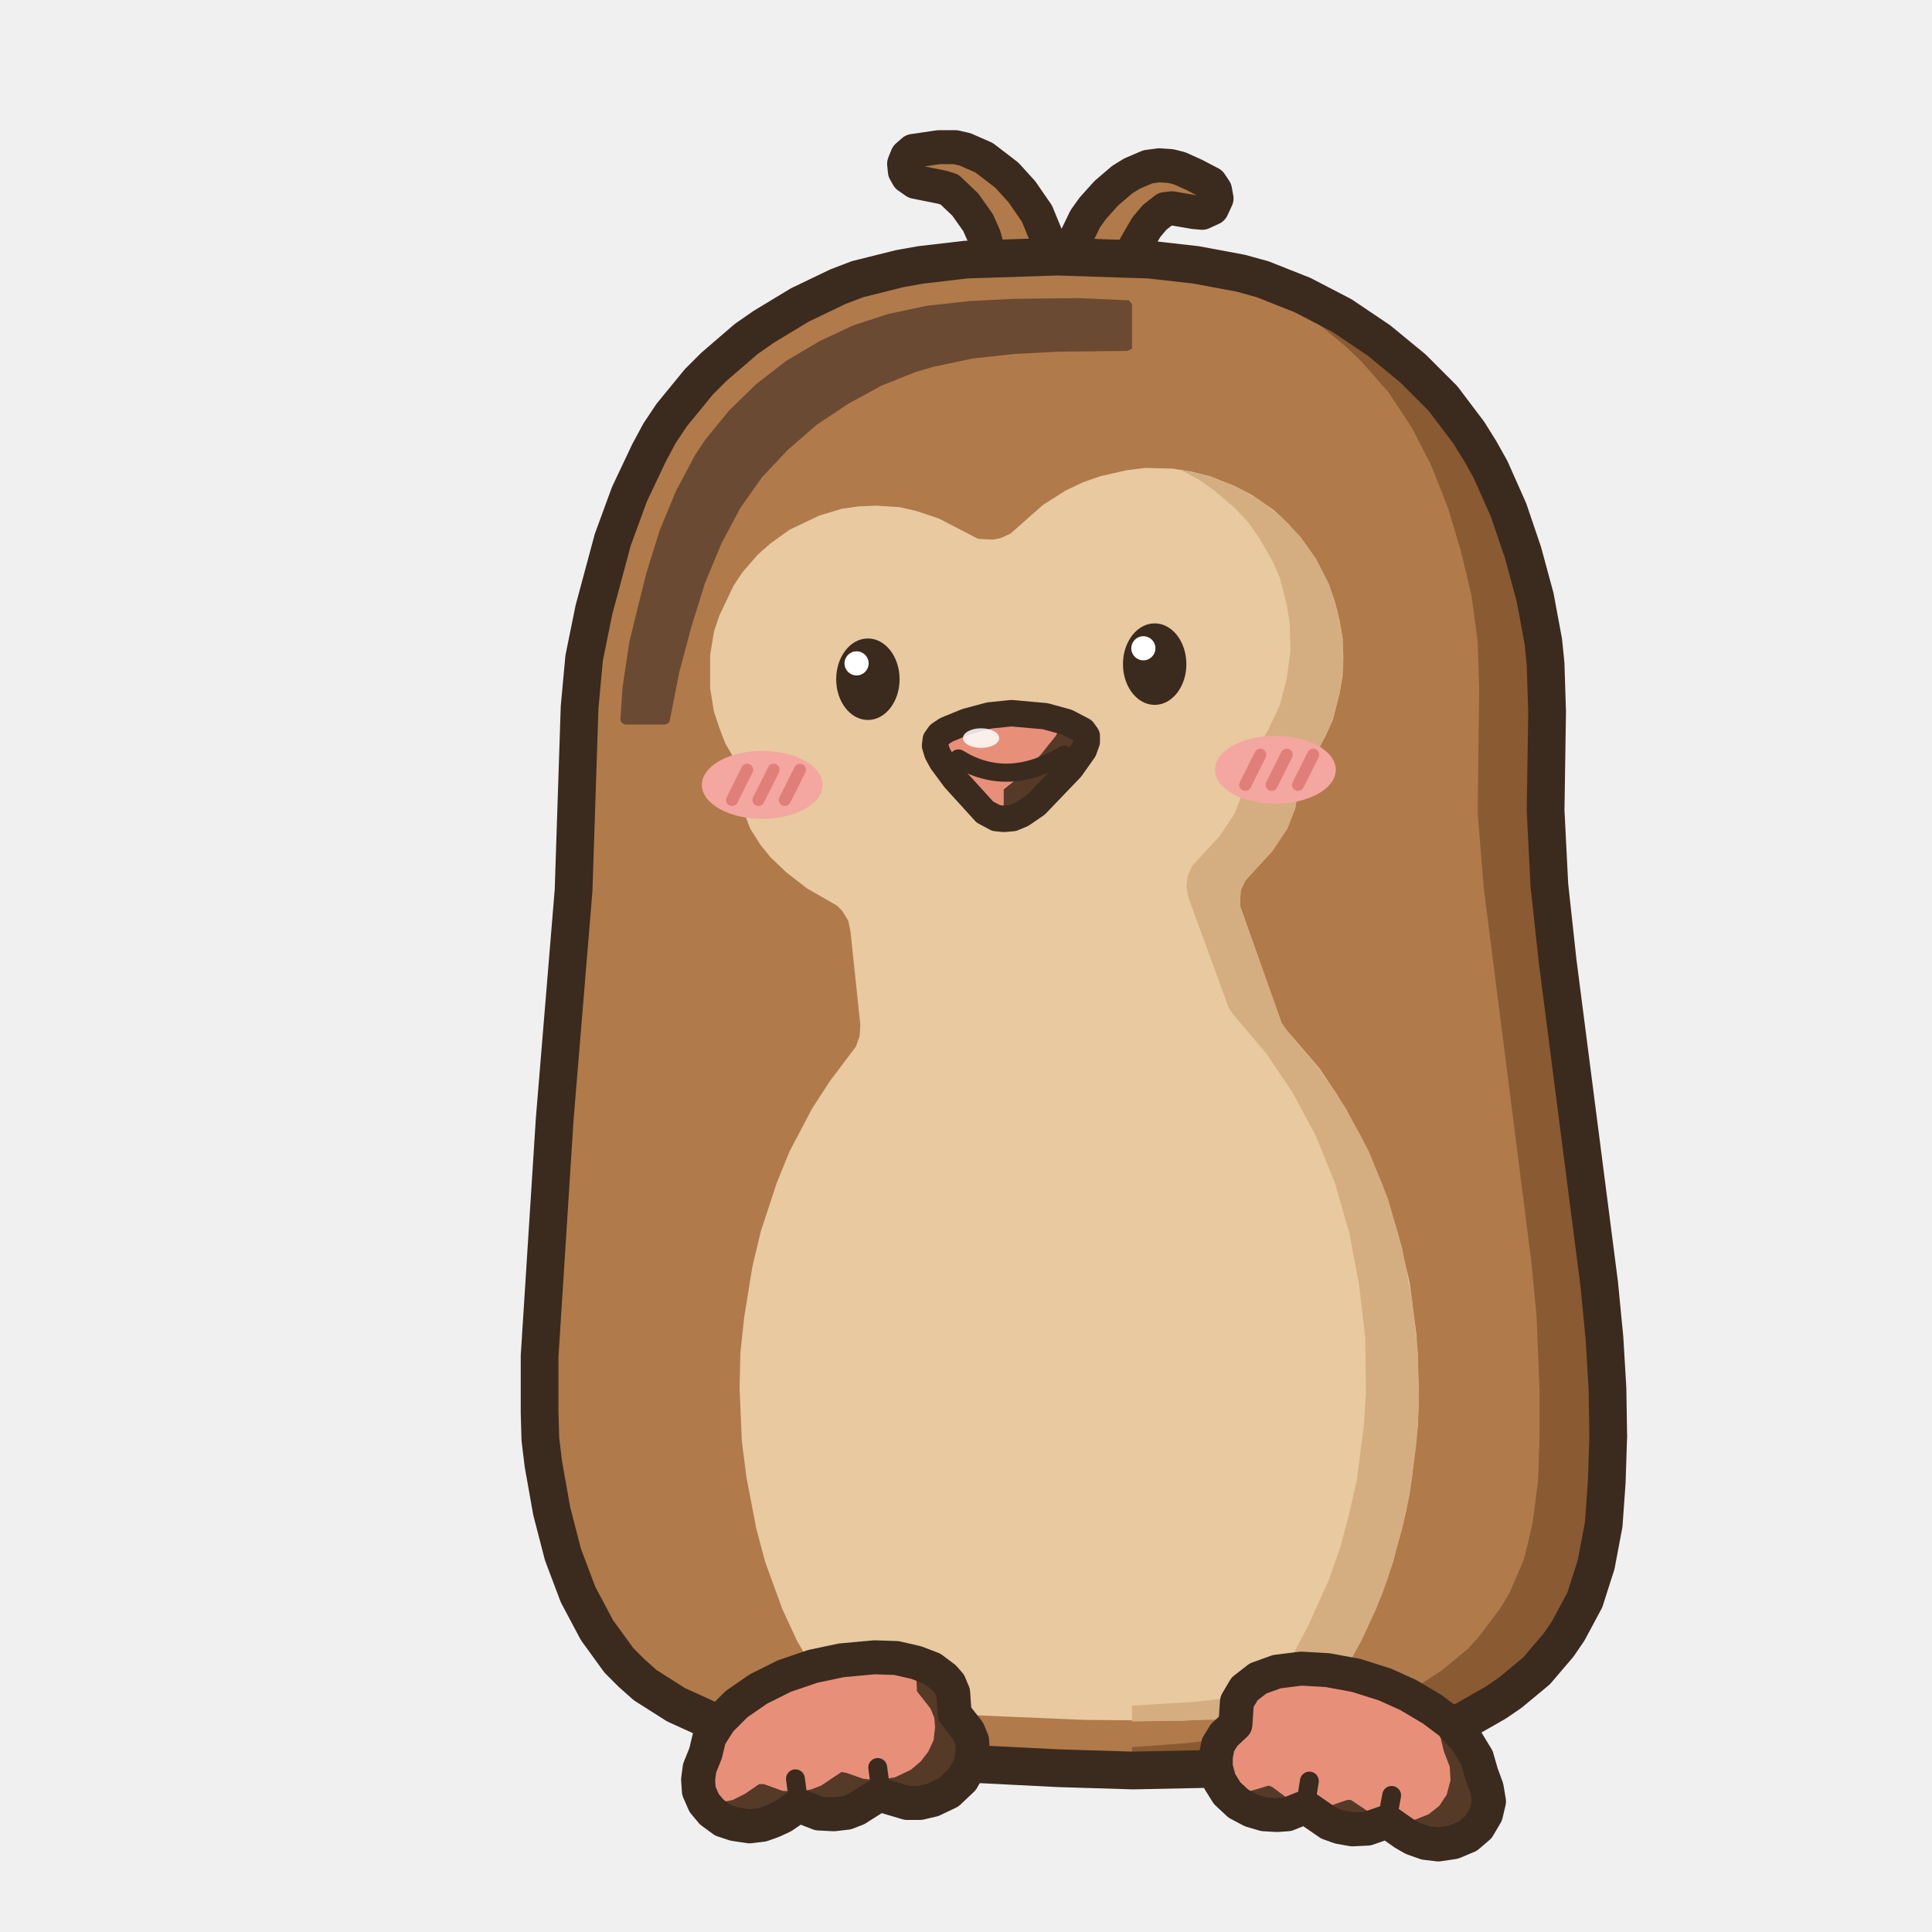
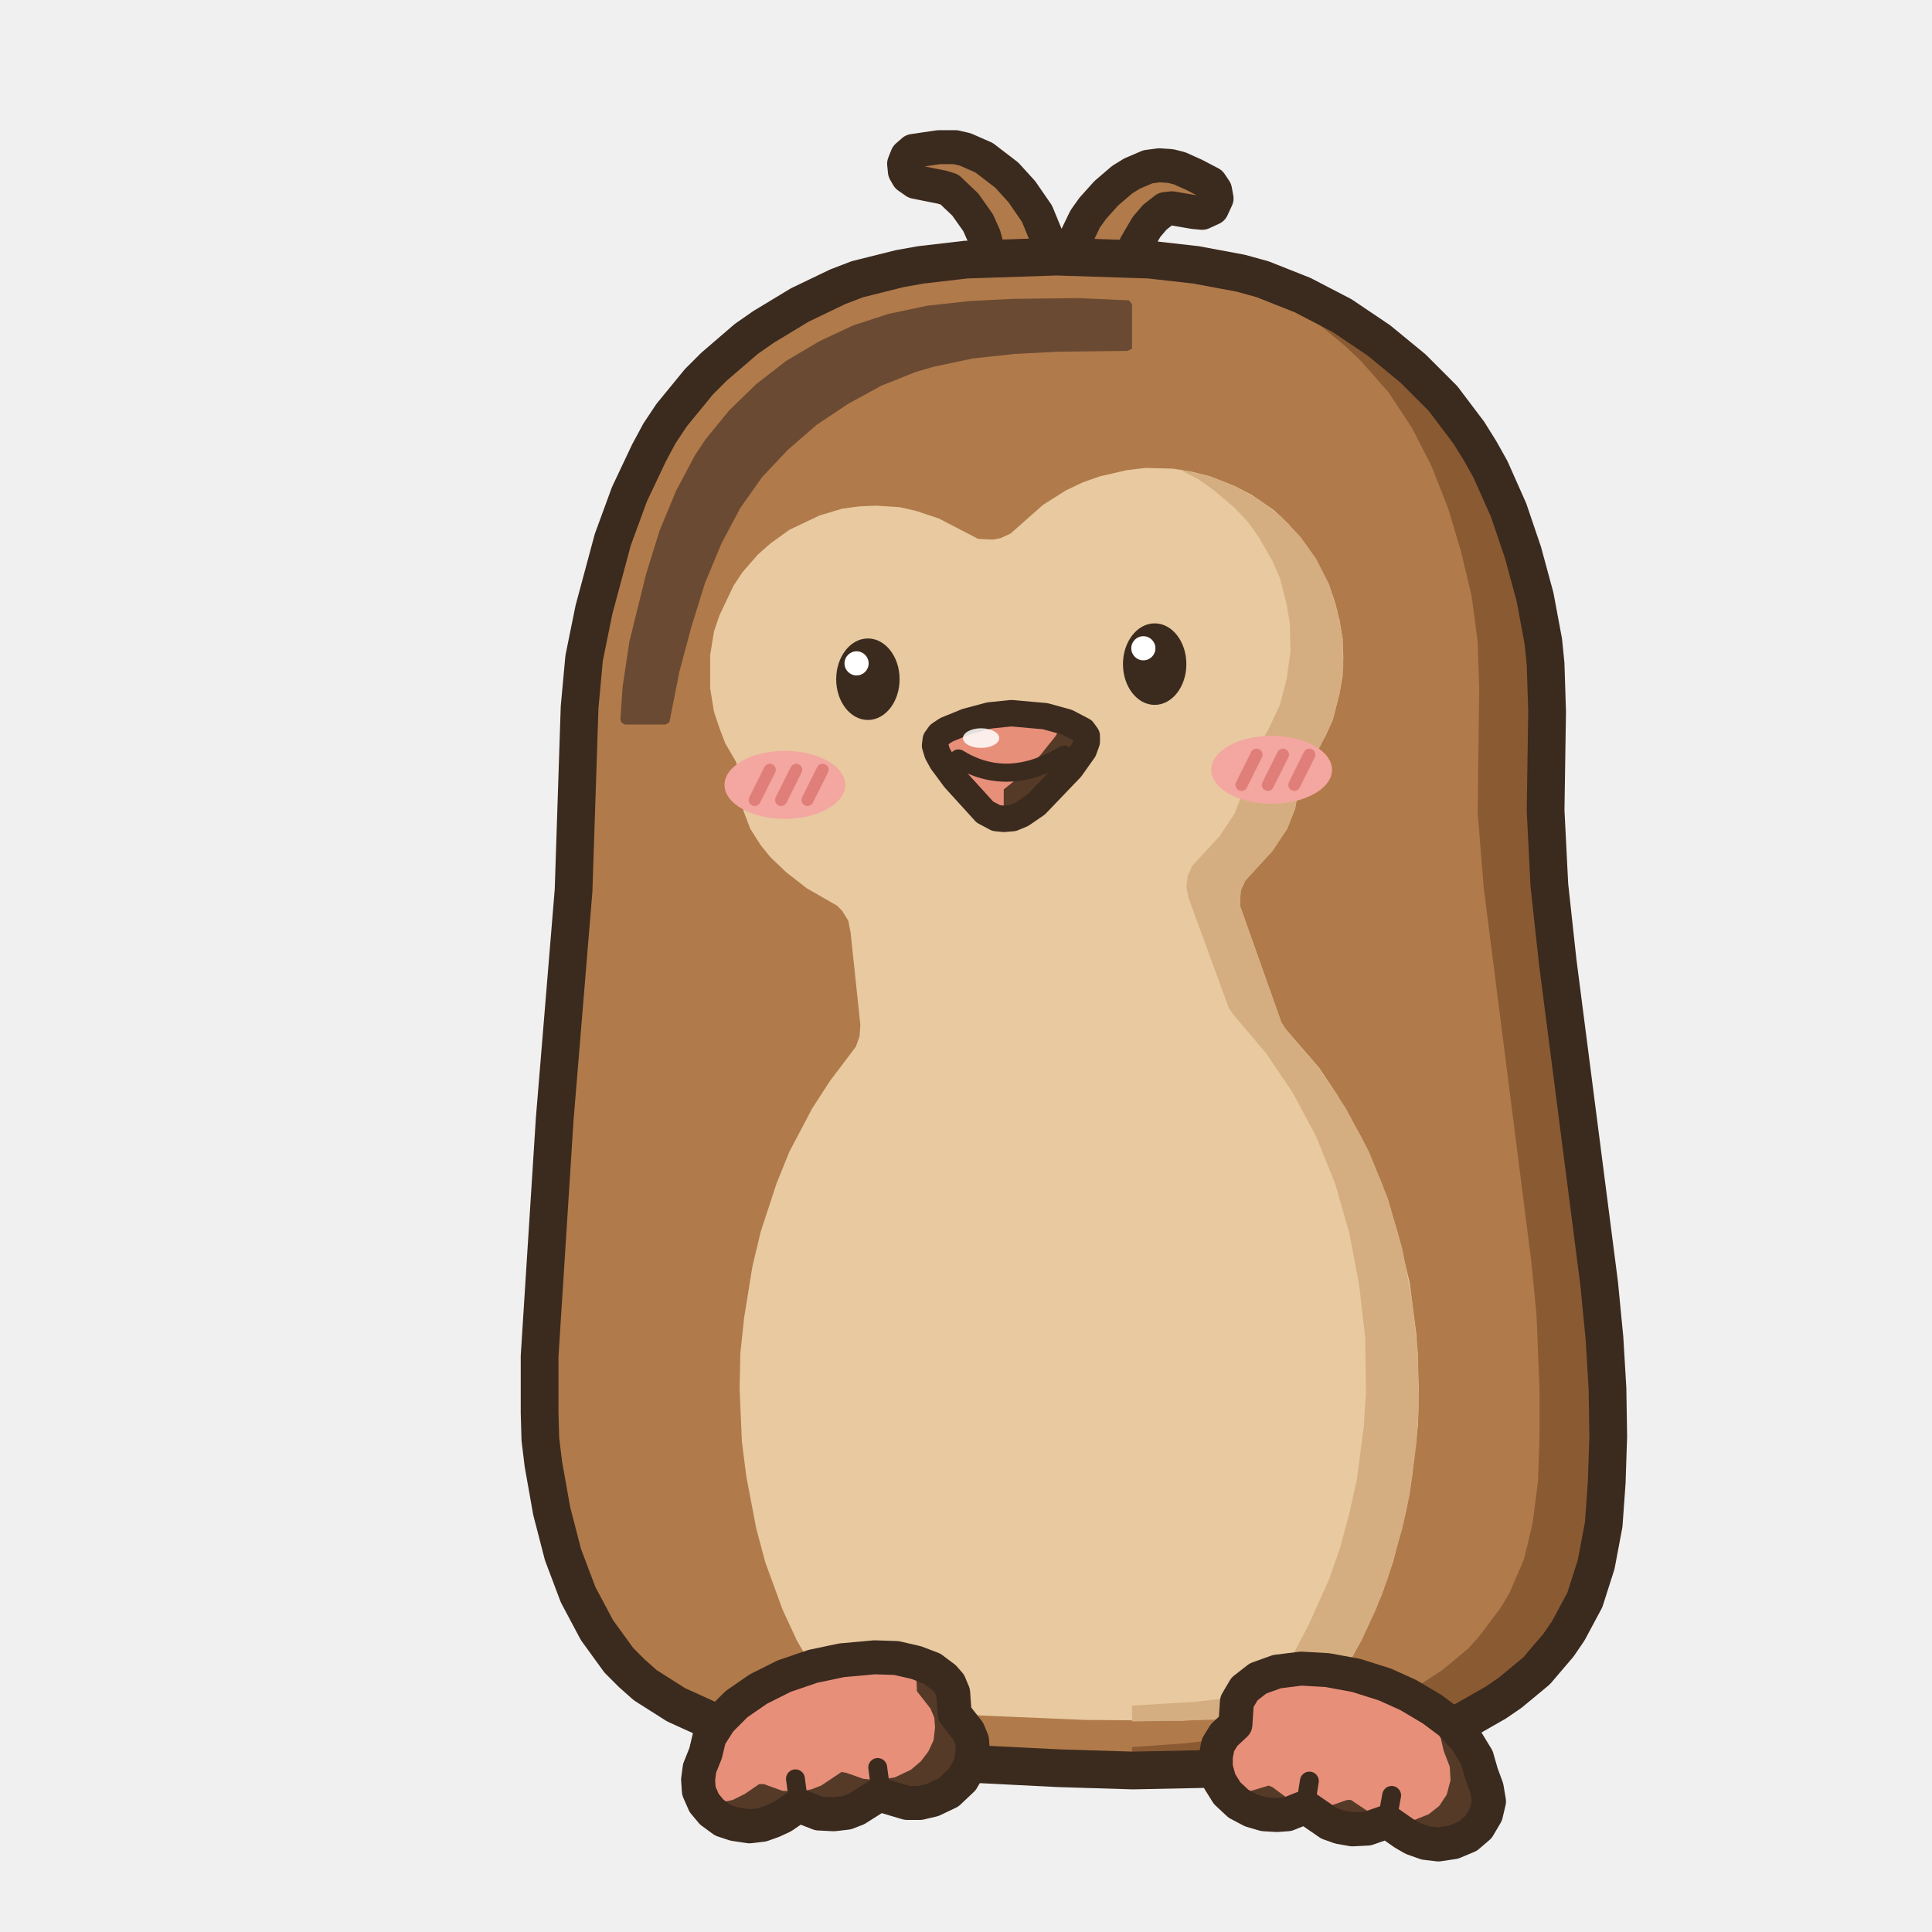
<svg xmlns="http://www.w3.org/2000/svg" viewBox="0 0 256 256">
  <path d="M121 20 L120.2 20.7 L119.8 21.7 L119.9 22.7 L120.3 23.4 L121.3 24.1 L124.8 24.8 L125.8 25.1 L127.9 27.1 L129.6 29.5 L130.4 31.3 L131.1 33.9 L132.5 42.7 L132.8 43.8 L133.3 44.7 L134 45.5 L134.9 46.1 L136.3 46.5 L137.7 46.5 L138.8 46.2 L139.7 45.7 L140.5 45 L141.9 46.1 L143.6 46.6 L145.4 46.4 L147 45.5 L147.7 44.7 L148.4 43.4 L149.9 34.6 L150.5 32.5 L151.9 30.1 L153 28.8 L154.4 27.7 L155.3 27.6 L158.2 28.1 L159.3 28.2 L160.6 27.6 L161.2 26.3 L161 25.2 L160.4 24.3 L158.3 23.2 L156.3 22.3 L155.1 22 L153.6 21.9 L152.1 22.1 L150 23 L148.7 23.8 L146.6 25.6 L144.8 27.6 L143.8 29 L142.3 32.1 L140.5 37.7 L138.8 31.7 L137.4 28.3 L135.4 25.4 L133.4 23.2 L130.4 20.9 L127.9 19.8 L126.6 19.5 L124.4 19.5Z" fill="#B07A4A" />
  <path d="M121 20 L120.2 20.7 L119.8 21.7 L119.9 22.7 L120.3 23.4 L121.3 24.1 L124.8 24.8 L125.8 25.1 L127.9 27.1 L129.6 29.5 L130.4 31.3 L131.1 33.9 L132.5 42.7 L132.8 43.8 L133.3 44.7 L134 45.5 L134.9 46.1 L136.3 46.5 L137.7 46.5 L138.8 46.2 L139.7 45.7 L140.5 45 L141.9 46.1 L143.6 46.6 L145.4 46.4 L147 45.5 L147.7 44.7 L148.4 43.4 L149.9 34.6 L150.5 32.5 L151.9 30.1 L153 28.8 L154.4 27.7 L155.3 27.6 L158.2 28.1 L159.3 28.2 L160.6 27.6 L161.2 26.3 L161 25.2 L160.4 24.3 L158.3 23.2 L156.3 22.3 L155.1 22 L153.6 21.9 L152.1 22.1 L150 23 L148.7 23.8 L146.6 25.6 L144.8 27.6 L143.8 29 L142.3 32.1 L140.5 37.7 L138.8 31.7 L137.4 28.3 L135.4 25.4 L133.4 23.2 L130.4 20.9 L127.9 19.8 L126.6 19.5 L124.4 19.5Z" fill="none" stroke="#3B2A1E" stroke-width="4.5" stroke-linecap="round" stroke-linejoin="round" />
  <path d="M140 34 L152.3 34.4 L158.5 35.1 L164.4 36.2 L167.3 37 L172.6 39.1 L177.8 41.8 L182.7 45.1 L187.2 48.8 L191.2 52.8 L194.6 57.3 L196.1 59.7 L197.5 62.2 L199.9 67.6 L201.8 73.2 L203.4 79.1 L204.5 85 L204.8 88 L205 94.3 L204.8 107.4 L205.3 117.3 L206.4 127.4 L211.9 170.1 L212.6 177.3 L213 184 L213.1 190.3 L212.9 196.4 L212.5 202 L211.5 207.3 L210 212 L207.8 216.1 L206.5 218 L203.6 221.4 L200.1 224.3 L198.2 225.6 L194 228 L189.2 229.9 L183.9 231.4 L175.1 233 L166 234 L159.8 234.4 L150.1 234.6 L140.3 234.3 L118.4 233.2 L109.5 232.2 L106.7 231.6 L101.4 230.3 L94 227.9 L89.6 225.9 L85.5 223.3 L83.7 221.7 L82 220 L79.1 216 L76.6 211.3 L74.6 206 L73.1 200.2 L72 194 L71.6 190.7 L71.5 187.2 L71.5 179.7 L73.5 148.3 L76 118 L76.8 93.7 L77.4 87.2 L78.7 80.8 L81.2 71.5 L83.4 65.5 L86 60 L87.4 57.4 L89 55 L92.6 50.6 L94.6 48.6 L98.9 44.9 L101.2 43.3 L106 40.4 L111 38 L113.6 37 L119.2 35.6 L122 35.1 L128 34.4Z" fill="#B07A4A" />
  <path d="M134.2 39.6 L128.4 39.9 L122.9 40.5 L117.7 41.6 L113.1 43.1 L108.6 45.2 L104.2 47.8 L100.2 50.9 L96.6 54.4 L93.5 58.2 L92.1 60.3 L89.6 65 L87.4 70.3 L85.6 76.1 L83.4 85 L82.5 91 L82.2 95.4 L82.4 95.8 L82.8 96 L88.2 96 L88.7 95.7 L90 89.1 L91.6 83.1 L93.4 77.3 L95.6 72 L98.1 67.3 L101 63.2 L104.4 59.6 L108.2 56.3 L112.4 53.5 L116.8 51.1 L121.3 49.3 L123.7 48.6 L128.9 47.5 L134.4 46.9 L140.2 46.6 L149.4 46.5 L150 46.2 L150 40.3 L149.6 39.8 L142.9 39.5Z" fill="#6B4A33" />
  <path d="M150 234.6 L156.6 234.5 L163 234.3 L172 233.3 L178.1 232.5 L183.9 231.4 L189.2 229.9 L191.7 229 L196.1 226.9 L200.1 224.3 L203.6 221.4 L206.5 218 L207.8 216.1 L210 212 L210.9 209.7 L212.1 204.7 L212.8 199.2 L213 193.4 L213 187.2 L212.6 177.3 L211.9 170.1 L206.4 127.4 L205.3 117.3 L204.8 107.4 L204.9 91.2 L204.5 85 L203.4 79.1 L201.8 73.2 L199.9 67.6 L198.7 64.8 L196.1 59.7 L193 55 L189.3 50.8 L185 46.9 L182.7 45.1 L177.8 41.8 L172.6 39.1 L170 38 L167.3 37 L163.3 36 L168.8 38.8 L173.7 42.1 L178.2 45.8 L180.3 47.8 L184 52 L187.1 56.7 L189.7 61.8 L191.9 67.4 L193.6 73.1 L195 79 L195.8 85 L196 91.3 L195.8 107.7 L196.6 117.6 L202.9 167.1 L203.6 174.3 L204 184.2 L204 190.4 L203.8 196.2 L203.1 201.7 L202.5 204.3 L201.9 206.7 L200 211.1 L198.8 213.1 L196.1 216.7 L194.6 218.4 L191.1 221.3 L187.1 223.9 L182.7 226 L180.2 226.9 L174.9 228.4 L169.1 229.5 L163 230.3 L157 231 L150 231.5Z" fill="#8A5A33" />
  <path d="M97.5 100.9 L98 102.4 L98.1 105.6 L98.5 107.4 L99.4 109.8 L100.8 112 L102.1 113.6 L104.2 115.6 L106.9 117.7 L110.9 120 L111.6 120.7 L112.4 122 L112.7 123.5 L114 135.8 L113.9 137.3 L113.4 138.7 L110 143.2 L107.6 146.9 L104.6 152.6 L102.9 156.8 L100.8 163.2 L99.7 167.8 L98.6 174.6 L98.1 179.3 L98 184 L98.3 191 L98.9 195.7 L100.2 202.5 L101.4 207 L103.7 213.3 L105.6 217.4 L108.8 222.9 L110.7 225.8 L116 226.5 L124.9 227.1 L143.8 227.9 L156.5 228 L165.4 227.5 L174.8 226.4 L178.3 221.2 L180.4 217.3 L183.1 211.3 L184.6 206.9 L186.3 200.3 L187.1 195.7 L187.9 188.7 L188 184 L187.7 177 L186.8 170 L185.2 163.3 L183.1 156.8 L180.4 150.7 L177.2 145.1 L174.8 141.5 L170.4 136.4 L169.8 135.5 L164.3 120 L164.4 118 L165 116.7 L168.6 112.7 L170.6 109.6 L171.6 107.2 L172.3 103.3 L175.6 97.6 L176.6 95.4 L177.5 91.9 L177.9 89.5 L178 87.1 L177.9 84.6 L177.5 82.2 L176.9 79.8 L176.1 77.5 L174.4 74.1 L173 72.1 L170.7 69.4 L168.8 67.6 L165.9 65.6 L163.6 64.4 L160.3 63.1 L157.9 62.5 L155.4 62.1 L151.8 62 L149.3 62.3 L145.8 63.1 L143.5 63.9 L141.2 65 L138.2 66.9 L133.9 70.7 L132.6 71.3 L131.6 71.5 L129.6 71.4 L124.4 68.7 L121.4 67.7 L119.2 67.2 L116.1 67 L113.8 67.1 L111.6 67.4 L108.6 68.3 L104.6 70.2 L102.1 72 L100.4 73.5 L98.4 75.8 L97.2 77.6 L95.3 81.6 L94.6 83.7 L94.1 86.8 L94.1 91.2 L94.6 94.3 L95.3 96.4 L96.1 98.5Z" fill="#E8C9A0" />
  <path d="M150 228.1 L156.5 228 L162.5 227.8 L174.8 226.4 L177.2 222.9 L180.4 217.4 L182.3 213.3 L183.9 209.1 L185.8 202.6 L186.8 198 L187.7 191.1 L188 186.4 L187.9 179.3 L187.1 172.3 L185.8 165.4 L183.9 158.8 L181.4 152.6 L178.3 146.8 L174.8 141.6 L170.4 136.4 L169.8 135.5 L164.3 120 L164.4 118 L165 116.7 L168.6 112.8 L170.6 109.8 L171.6 107.2 L172.3 103.3 L175 98.8 L176.6 95.4 L177.5 91.8 L178 88.2 L177.9 84.5 L177.2 80.9 L176.1 77.4 L174.4 74.1 L172.3 71.1 L169.7 68.4 L166.8 66.2 L163.6 64.4 L160.2 63.1 L156.3 62.2 L158.8 63.5 L160.9 65 L163.6 67.3 L165.4 69.2 L166.8 71.2 L168.6 74.3 L169.6 76.6 L170.5 80.1 L170.9 82.6 L171 86.3 L170.5 89.9 L169.6 93.4 L168 96.8 L165.3 101.3 L164.6 105.2 L163.6 107.8 L161.6 110.8 L158 114.7 L157.4 116 L157.2 117.5 L157.5 119 L162.8 133.5 L163.4 134.4 L167.8 139.6 L171.3 144.8 L174.4 150.6 L176.9 156.8 L178.8 163.4 L180.1 170.3 L180.9 177.3 L181 184.4 L180.7 189.1 L179.8 196 L178.8 200.5 L177.6 205 L176.1 209.3 L173.4 215.3 L171.4 219.1 L169 222.8 L167.8 224.4 L158.4 225.5 L150 226Z" fill="#D4AE80" />
  <path d="M140 34 L152.3 34.4 L158.5 35.1 L164.4 36.2 L167.3 37 L172.6 39.1 L177.8 41.8 L182.7 45.1 L187.2 48.8 L191.2 52.8 L194.6 57.3 L196.1 59.7 L197.5 62.2 L199.9 67.6 L201.8 73.2 L203.4 79.1 L204.5 85 L204.8 88 L205 94.3 L204.8 107.4 L205.3 117.3 L206.4 127.4 L211.9 170.1 L212.6 177.3 L213 184 L213.1 190.3 L212.9 196.4 L212.5 202 L211.5 207.3 L210 212 L207.8 216.1 L206.5 218 L203.6 221.4 L200.1 224.3 L198.2 225.6 L194 228 L189.2 229.9 L183.9 231.4 L175.1 233 L166 234 L159.8 234.4 L150.1 234.6 L140.3 234.3 L118.4 233.2 L109.5 232.2 L106.7 231.6 L101.4 230.3 L94 227.9 L89.6 225.9 L85.5 223.3 L83.7 221.7 L82 220 L79.1 216 L76.6 211.3 L74.6 206 L73.1 200.2 L72 194 L71.6 190.7 L71.5 187.2 L71.5 179.7 L73.5 148.3 L76 118 L76.8 93.7 L77.4 87.2 L78.7 80.8 L81.2 71.5 L83.4 65.5 L86 60 L87.4 57.4 L89 55 L92.6 50.6 L94.6 48.6 L98.9 44.9 L101.2 43.3 L106 40.4 L111 38 L113.6 37 L119.2 35.6 L122 35.1 L128 34.4Z" fill="none" stroke="#3B2A1E" stroke-width="5" stroke-linecap="round" stroke-linejoin="round" />
  <path d="M93.5 232.3 L92.7 234.3 L92.5 235.8 L92.6 237.3 L93.3 238.9 L94.3 240.1 L95.8 241.2 L97.3 241.7 L99.3 242 L101 241.8 L102.4 241.3 L103.7 240.7 L105.6 239.4 L106.2 239.4 L108.5 240.3 L110.5 240.4 L112.2 240.2 L113.5 239.7 L116.5 237.8 L120.2 238.9 L121.9 238.9 L123.6 238.5 L125.7 237.5 L127.5 235.8 L128.6 233.9 L128.9 231.9 L128.8 230.6 L128.3 229.4 L126.5 227.1 L126.3 224.3 L125.8 223.1 L125.1 222.3 L123.5 221.1 L121.4 220.3 L118.8 219.7 L115.9 219.6 L111.5 220 L107.7 220.8 L103.9 222.1 L100.5 223.8 L97.6 225.8 L95.4 228 L94 230.2Z" fill="#E88F7A" />
  <path d="M93.3 238.9 L94.4 240.3 L95.8 241.2 L97.6 241.8 L99.3 242 L101 241.8 L102.4 241.3 L103.7 240.7 L105.6 239.4 L106.2 239.4 L107.7 240 L109 240.4 L110.7 240.4 L112.2 240.2 L114.1 239.5 L116.5 237.8 L117.1 237.9 L118.6 238.5 L119.9 238.8 L121.6 238.9 L123.1 238.7 L124.4 238.2 L125.7 237.5 L126.8 236.6 L127.7 235.6 L128.4 234.4 L128.8 233.2 L128.9 231.9 L128.8 230.6 L128.1 229 L126.5 227.1 L126.4 224.6 L125.6 222.8 L124.8 222 L123.5 221.1 L120.8 220.1 L121.4 221.7 L121.5 224.1 L123.3 226.4 L123.8 227.6 L123.9 228.9 L123.7 230.6 L123 232.1 L122 233.4 L120.7 234.5 L118.6 235.5 L116.3 235.9 L114.4 235.7 L112.1 234.9 L111.5 234.8 L108.8 236.6 L107.5 237.1 L106 237.4 L103.7 237.3 L101.2 236.4 L100.6 236.4 L98.7 237.7 L97.1 238.5 L95.2 238.9Z" fill="#553A28" />
  <path d="M93.5 232.3 L92.7 234.3 L92.5 235.8 L92.6 237.3 L93.3 238.9 L94.3 240.1 L95.8 241.2 L97.3 241.7 L99.3 242 L101 241.8 L102.4 241.3 L103.7 240.7 L105.6 239.4 L106.2 239.4 L108.5 240.3 L110.5 240.4 L112.2 240.2 L113.5 239.7 L116.5 237.8 L120.2 238.9 L121.9 238.9 L123.6 238.5 L125.7 237.5 L127.5 235.8 L128.6 233.9 L128.9 231.9 L128.8 230.6 L128.3 229.4 L126.5 227.1 L126.3 224.3 L125.8 223.1 L125.1 222.3 L123.5 221.1 L121.4 220.3 L118.8 219.7 L115.9 219.6 L111.5 220 L107.7 220.8 L103.9 222.1 L100.5 223.8 L97.6 225.8 L95.4 228 L94 230.2Z" fill="none" stroke="#3B2A1E" stroke-width="4.5" stroke-linecap="round" stroke-linejoin="round" />
  <path d="M105.4 235.7 L106 240.2 M116.3 234.2 L116.9 238.6" fill="none" stroke="#3B2A1E" stroke-width="2.5" stroke-linecap="round" stroke-linejoin="round" />
  <path d="M163.9 225.5 L163.7 228.5 L162.2 229.9 L161.4 231.2 L161.1 232.7 L161.1 234.2 L161.6 236 L162.6 237.6 L164.1 239 L165.8 239.9 L167.5 240.4 L169.2 240.5 L170.6 240.4 L172.6 239.6 L173.2 239.6 L176.1 241.6 L177.5 242.1 L179.2 242.4 L181.2 242.3 L183.5 241.5 L184 241.5 L186 242.9 L187.2 243.6 L188.9 244.2 L190.6 244.4 L192.6 244.1 L194.5 243.3 L195.9 242.1 L196.9 240.4 L197.3 238.7 L197 236.9 L196.3 235 L195.7 232.9 L194.3 230.6 L192.2 228.3 L189.8 226.5 L186.6 224.6 L183.5 223.2 L179.7 222 L175.9 221.3 L172.4 221.1 L169.2 221.5 L166.7 222.4 L164.9 223.8Z" fill="#E88F7A" />
  <path d="M162.4 237.4 L163.4 238.4 L164.5 239.3 L167 240.3 L168.4 240.5 L169.8 240.5 L171.2 240.2 L172.6 239.6 L173.2 239.6 L175.6 241.3 L177.5 242.1 L178.9 242.4 L180.6 242.4 L182 242.1 L183.5 241.5 L184 241.5 L187.2 243.6 L188.9 244.2 L190.3 244.4 L192.8 244 L194.1 243.6 L195.2 242.8 L196.6 241 L197.1 239.9 L197.3 238.7 L197 236.9 L196.3 235 L195.9 233.3 L194.3 230.6 L192.6 228.7 L190.8 227.2 L188.3 225.5 L185.8 224.2 L188.3 226.5 L189.9 228.4 L190.9 230.3 L191.3 232 L192.1 234.1 L192.2 235.9 L191.7 237.8 L190.7 239.3 L189.3 240.4 L187.3 241.2 L185 241.3 L183.6 241.1 L182 240.5 L179 238.5 L178.5 238.5 L175.9 239.4 L173.3 239.3 L170.9 238.5 L168.6 236.8 L168.1 236.6 L165.1 237.5Z" fill="#553A28" />
  <path d="M163.9 225.5 L163.7 228.5 L162.2 229.9 L161.4 231.2 L161.1 232.7 L161.1 234.2 L161.6 236 L162.6 237.6 L164.1 239 L165.8 239.9 L167.5 240.4 L169.2 240.5 L170.6 240.4 L172.6 239.6 L173.2 239.6 L176.1 241.6 L177.5 242.1 L179.2 242.4 L181.2 242.3 L183.5 241.5 L184 241.5 L186 242.9 L187.2 243.6 L188.9 244.2 L190.6 244.4 L192.6 244.1 L194.5 243.3 L195.9 242.1 L196.9 240.4 L197.3 238.7 L197 236.9 L196.3 235 L195.7 232.9 L194.3 230.6 L192.2 228.3 L189.8 226.5 L186.6 224.6 L183.5 223.2 L179.7 222 L175.9 221.3 L172.4 221.1 L169.2 221.5 L166.7 222.4 L164.9 223.8Z" fill="none" stroke="#3B2A1E" stroke-width="4.5" stroke-linecap="round" stroke-linejoin="round" />
  <path d="M173.5 236 L172.8 240.4 M184.4 237.9 L183.6 242.3" fill="none" stroke="#3B2A1E" stroke-width="2.5" stroke-linecap="round" stroke-linejoin="round" />
-   <ellipse cx="101" cy="104" rx="8" ry="4.5" fill="#F4A6A0" />
-   <ellipse cx="169" cy="102" rx="8" ry="4.5" fill="#F4A6A0" />
-   <path d="M97 106 L99 102 M100.5 106 L102.5 102 M104 106 L106 102 M165 104 L167 100 M168.5 104 L170.5 100 M172 104 L174 100" fill="none" stroke="#E07F7A" stroke-width="1.6" stroke-linecap="round" stroke-linejoin="round" />
+   <ellipse cx="104" cy="104" rx="8" ry="4.5" fill="#F4A6A0" />
+   <ellipse cx="168.5" cy="102" rx="8" ry="4.5" fill="#F4A6A0" />
+   <path d="M100 106 L102 102 M103.5 106 L105.5 102 M107 106 L109 102 M164.5 104 L166.5 100 M168 104 L170 100 M171.5 104 L173.5 100" fill="none" stroke="#E07F7A" stroke-width="1.6" stroke-linecap="round" stroke-linejoin="round" />
  <ellipse cx="115" cy="90" rx="4.2" ry="5.4" fill="#3B2A1E" />
  <circle cx="113.5" cy="87.9" r="1.6" fill="#FFFFFF" />
  <ellipse cx="153" cy="88" rx="4.2" ry="5.4" fill="#3B2A1E" />
  <circle cx="151.5" cy="85.9" r="1.6" fill="#FFFFFF" />
  <path d="M124 98 L124.5 97.3 L125.4 96.7 L128.1 95.6 L131.1 94.8 L134 94.5 L138.5 94.9 L141.4 95.7 L143.5 96.8 L144 97.5 L144 98.3 L143.6 99.4 L141.9 101.8 L137.3 106.6 L135.4 107.9 L134.2 108.4 L133 108.5 L132 108.4 L130.5 107.6 L126.5 103.2 L124.8 100.9 L124.2 99.8 L123.9 98.8Z" fill="#E88F7A" />
  <path d="M133 108.5 L135.4 107.9 L137.3 106.6 L141.9 101.8 L143.6 99.4 L144 98.3 L144 97.5 L143.5 96.8 L142.6 96.2 L140.9 95.5 L139.9 97.5 L137.9 100 L135 103 L133 104.6Z" fill="#553A28" />
  <path d="M124 98 L124.5 97.3 L125.4 96.7 L128.1 95.6 L131.1 94.8 L134 94.5 L138.5 94.9 L141.4 95.7 L143.5 96.8 L144 97.5 L144 98.3 L143.6 99.4 L141.9 101.8 L137.3 106.6 L135.4 107.9 L134.2 108.4 L133 108.5 L132 108.4 L130.5 107.6 L126.5 103.2 L124.8 100.9 L124.2 99.8 L123.9 98.8Z" fill="none" stroke="#3B2A1E" stroke-width="3.5" stroke-linecap="round" stroke-linejoin="round" />
  <path d="M127 100.5 Q133.5 104.5 141 100" fill="none" stroke="#3B2A1E" stroke-width="2.4" stroke-linecap="round" stroke-linejoin="round" />
  <ellipse cx="130" cy="97.8" rx="2.4" ry="1.3" fill="#FFFFFF" fill-opacity="0.85" />
</svg>
